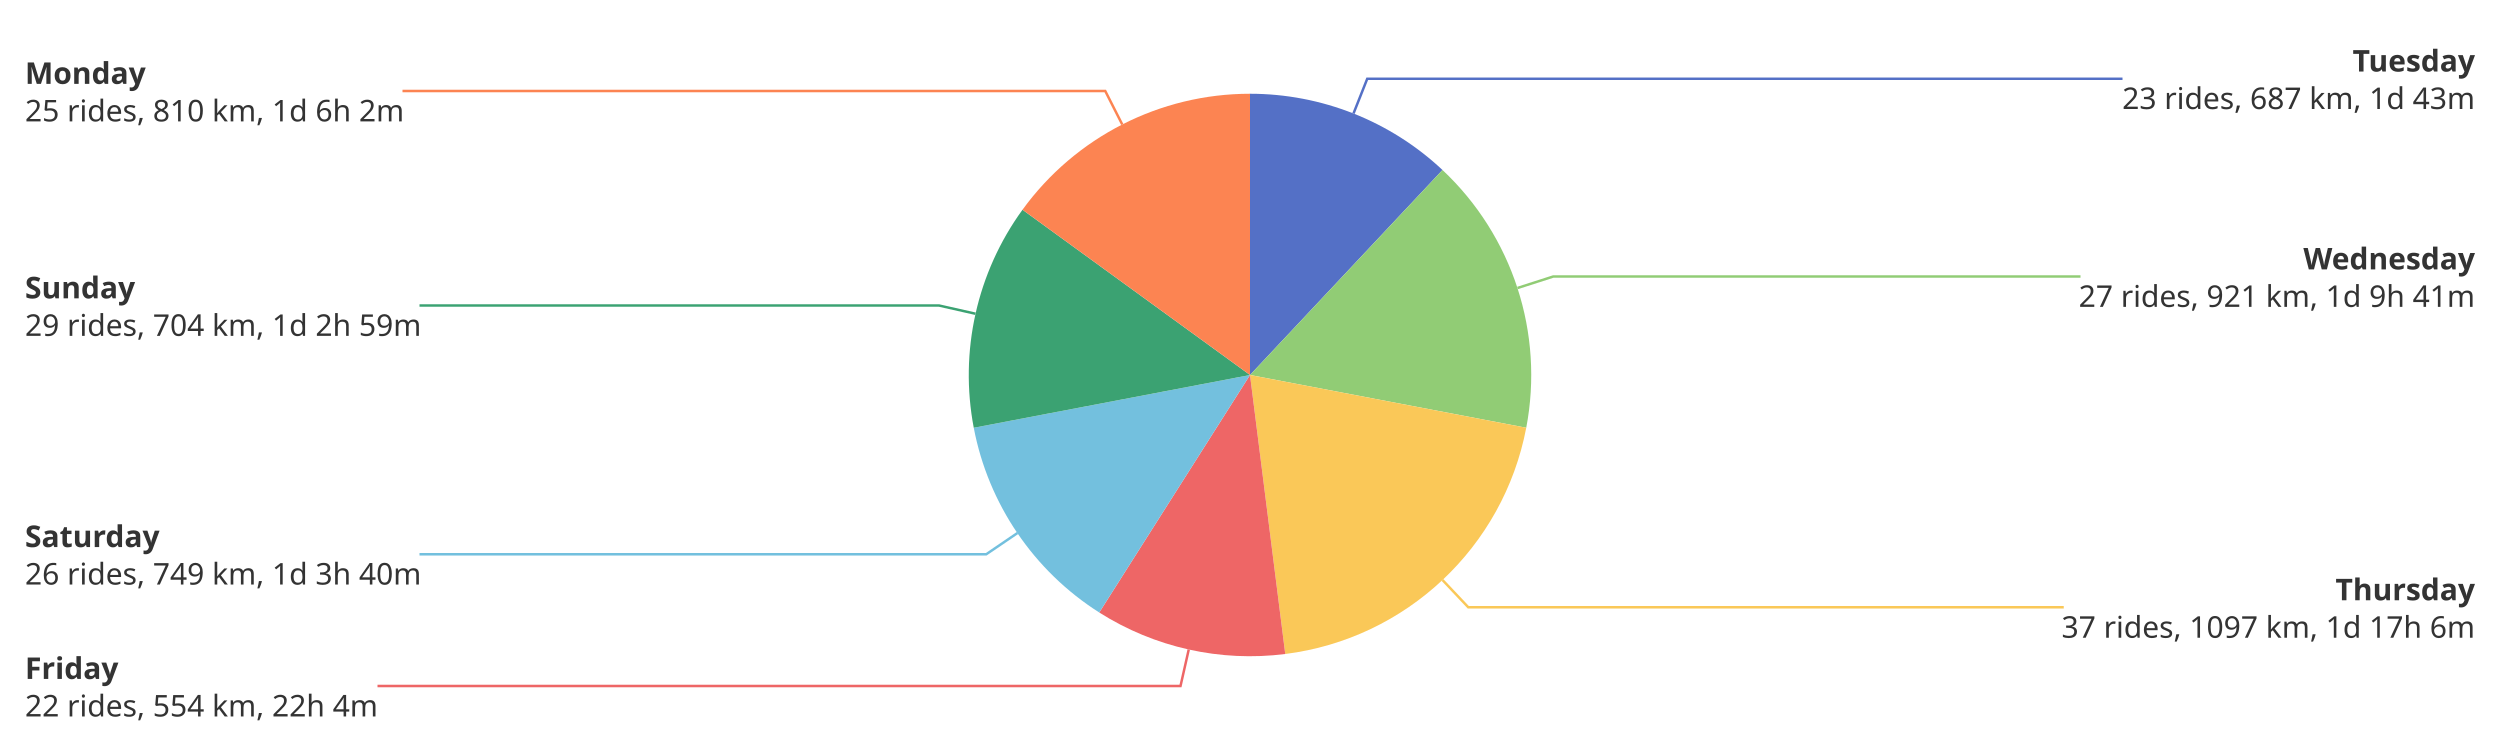
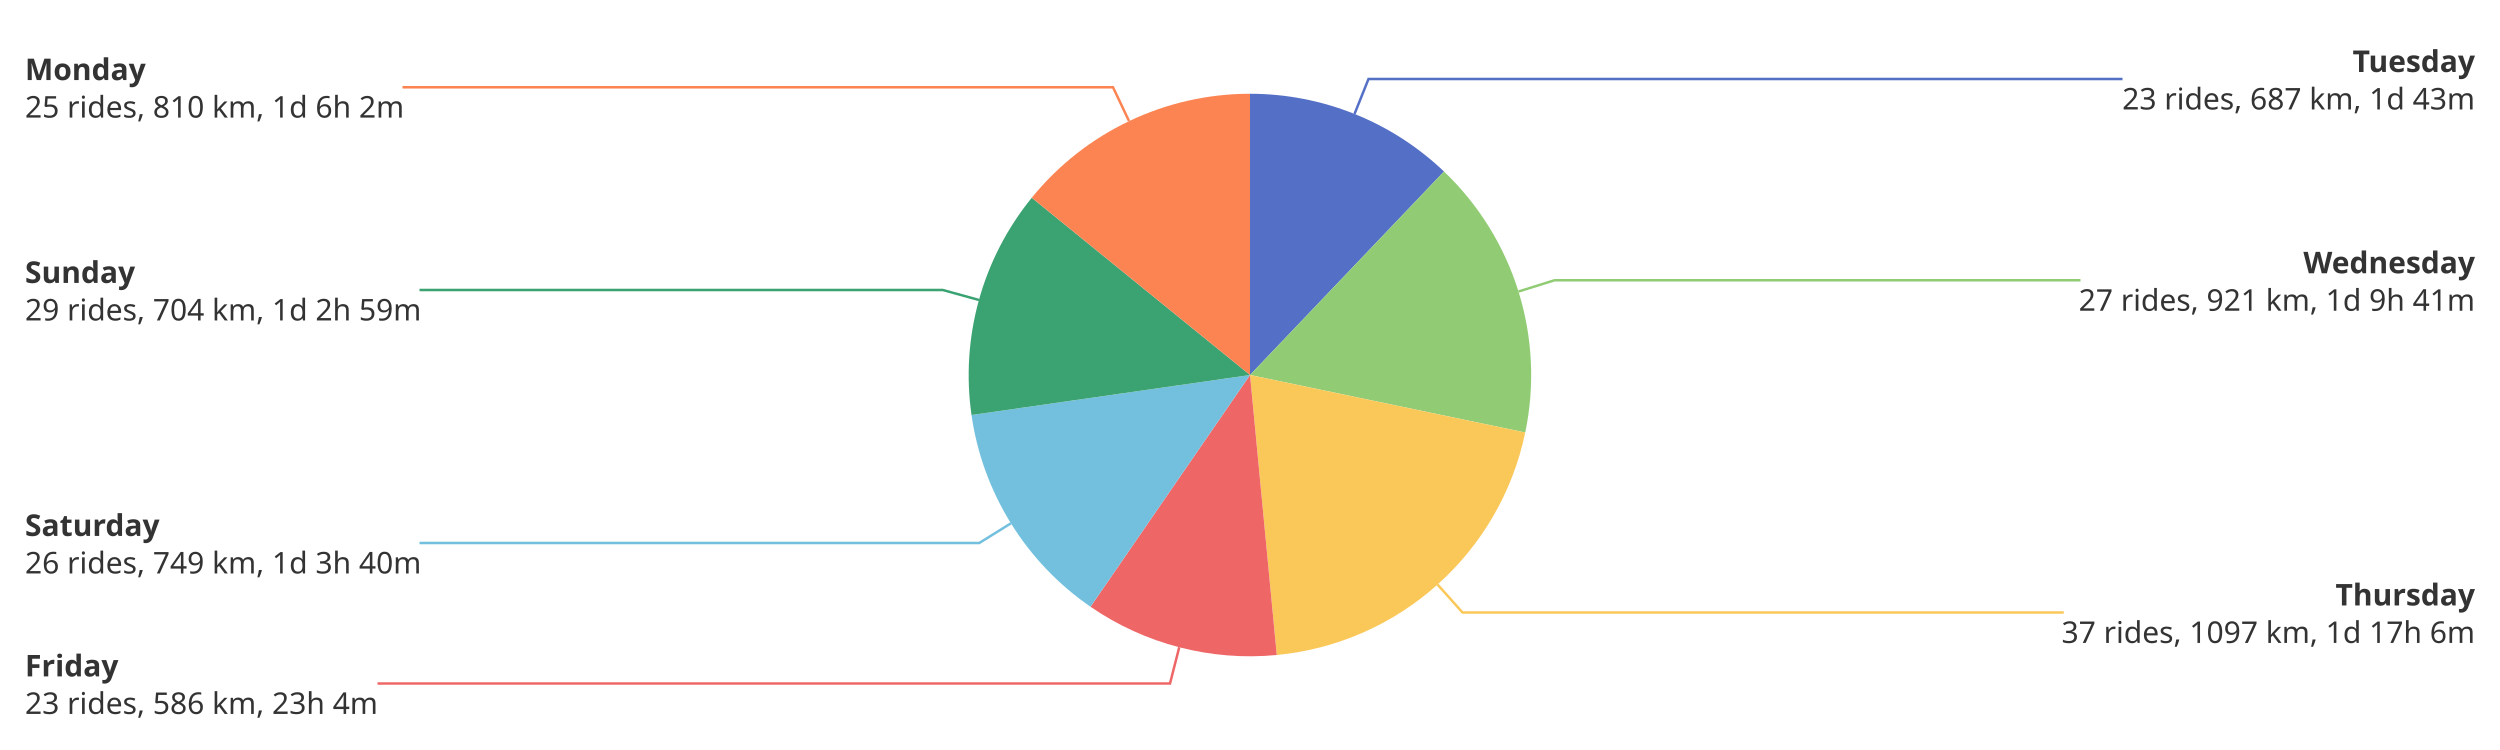
<svg xmlns="http://www.w3.org/2000/svg" width="1000" height="300" version="1.1" baseProfile="full" viewBox="0 0 1000 300">
  <rect width="1000" height="300" x="0" y="0" id="0" fill="#ffffff" />
-   <polyline points="541.4 45.4 546.9 31.5 849 31.5" fill="none" stroke="#5470c6" />
-   <polyline points="607 115.2 621.3 110.6 832.2 110.6" fill="none" stroke="#91cc75" />
-   <polyline points="577 232 587.3 242.9 825.5 242.9" fill="none" stroke="#fac858" />
-   <polyline points="475.5 259.8 472.2 274.4 151 274.4" fill="none" stroke="#ee6666" />
-   <polyline points="407 213.2 394.5 221.7 167.8 221.7" fill="none" stroke="#73c0de" />
-   <polyline points="390.2 125.5 375.6 122.2 167.8 122.2" fill="none" stroke="#3ba272" />
-   <polyline points="448.9 49.8 442.1 36.4 161 36.4" fill="none" stroke="#fc8452" />
-   <path d="M500 37.5A112.5 112.5 0 0 1 577 68L500 150Z" fill="#5470c6" />
-   <path d="M577 68A112.5 112.5 0 0 1 610.5 171.1L500 150Z" fill="#91cc75" />
-   <path d="M610.5 171.1A112.5 112.5 0 0 1 514.1 261.6L500 150Z" fill="#fac858" />
-   <path d="M514.1 261.6A112.5 112.5 0 0 1 439.7 245L500 150Z" fill="#ee6666" />
-   <path d="M439.7 245A112.5 112.5 0 0 1 389.5 171.1L500 150Z" fill="#73c0de" />
-   <path d="M389.5 171.1A112.5 112.5 0 0 1 409 83.9L500 150Z" fill="#3ba272" />
-   <path d="M409 83.9A112.5 112.5 0 0 1 500 37.5L500 150Z" fill="#fc8452" />
-   <path d="M-136 -15l136 0l0 30l-136 0Z" transform="translate(990 31.4535)" fill="none" />
-   <text dominant-baseline="central" text-anchor="end" style="font-size:12px;font-family:sans-serif;font-weight:bold;" y="-7.5" transform="translate(990 31.4535)" fill="#333" stroke="rgb(255,255,255)" stroke-width="2" paint-order="stroke" stroke-miterlimit="2">Tuesday</text>
-   <text dominant-baseline="central" text-anchor="end" style="font-size:12px;font-family:sans-serif;" xml:space="preserve" y="7.5" transform="translate(990 31.4535)" fill="#333" stroke="rgb(255,255,255)" stroke-width="2" paint-order="stroke" stroke-miterlimit="2">23 rides, 687 km, 1d 43m</text>
-   <path d="M-152.8 -15l152.8 0l0 30l-152.8 0Z" transform="translate(990 110.6003)" fill="none" />
-   <text dominant-baseline="central" text-anchor="end" style="font-size:12px;font-family:sans-serif;font-weight:bold;" y="-7.5" transform="translate(990 110.6003)" fill="#333" stroke="rgb(255,255,255)" stroke-width="2" paint-order="stroke" stroke-miterlimit="2">Wednesday</text>
-   <text dominant-baseline="central" text-anchor="end" style="font-size:12px;font-family:sans-serif;" xml:space="preserve" y="7.5" transform="translate(990 110.6003)" fill="#333" stroke="rgb(255,255,255)" stroke-width="2" paint-order="stroke" stroke-miterlimit="2">27 rides, 921 km, 1d 9h 41m</text>
-   <path d="M-159.5 -15l159.5 0l0 30l-159.5 0Z" transform="translate(990 242.9435)" fill="none" />
-   <text dominant-baseline="central" text-anchor="end" style="font-size:12px;font-family:sans-serif;font-weight:bold;" y="-7.5" transform="translate(990 242.9435)" fill="#333" stroke="rgb(255,255,255)" stroke-width="2" paint-order="stroke" stroke-miterlimit="2">Thursday</text>
-   <text dominant-baseline="central" text-anchor="end" style="font-size:12px;font-family:sans-serif;" xml:space="preserve" y="7.5" transform="translate(990 242.9435)" fill="#333" stroke="rgb(255,255,255)" stroke-width="2" paint-order="stroke" stroke-miterlimit="2">37 rides, 1097 km, 1d 17h 6m</text>
-   <path d="M0 -15l136 0l0 30l-136 0Z" transform="translate(10 274.4294)" fill="none" />
-   <text dominant-baseline="central" text-anchor="start" style="font-size:12px;font-family:sans-serif;font-weight:bold;" y="-7.5" transform="translate(10 274.4294)" fill="#333" stroke="rgb(255,255,255)" stroke-width="2" paint-order="stroke" stroke-miterlimit="2">Friday</text>
-   <text dominant-baseline="central" text-anchor="start" style="font-size:12px;font-family:sans-serif;" xml:space="preserve" y="7.5" transform="translate(10 274.4294)" fill="#333" stroke="rgb(255,255,255)" stroke-width="2" paint-order="stroke" stroke-miterlimit="2">22 rides, 554 km, 22h 4m</text>
-   <path d="M0 -15l152.8 0l0 30l-152.8 0Z" transform="translate(10 221.6656)" fill="none" />
-   <text dominant-baseline="central" text-anchor="start" style="font-size:12px;font-family:sans-serif;font-weight:bold;" y="-7.5" transform="translate(10 221.6656)" fill="#333" stroke="rgb(255,255,255)" stroke-width="2" paint-order="stroke" stroke-miterlimit="2">Saturday</text>
-   <text dominant-baseline="central" text-anchor="start" style="font-size:12px;font-family:sans-serif;" xml:space="preserve" y="7.5" transform="translate(10 221.6656)" fill="#333" stroke="rgb(255,255,255)" stroke-width="2" paint-order="stroke" stroke-miterlimit="2">26 rides, 749 km, 1d 3h 40m</text>
-   <path d="M0 -15l152.8 0l0 30l-152.8 0Z" transform="translate(10 122.1867)" fill="none" />
-   <text dominant-baseline="central" text-anchor="start" style="font-size:12px;font-family:sans-serif;font-weight:bold;" y="-7.5" transform="translate(10 122.1867)" fill="#333" stroke="rgb(255,255,255)" stroke-width="2" paint-order="stroke" stroke-miterlimit="2">Sunday</text>
-   <text dominant-baseline="central" text-anchor="start" style="font-size:12px;font-family:sans-serif;" xml:space="preserve" y="7.5" transform="translate(10 122.1867)" fill="#333" stroke="rgb(255,255,255)" stroke-width="2" paint-order="stroke" stroke-miterlimit="2">29 rides, 704 km, 1d 2h 59m</text>
-   <path d="M0 -15l146 0l0 30l-146 0Z" transform="translate(10 36.3967)" fill="none" />
-   <text dominant-baseline="central" text-anchor="start" style="font-size:12px;font-family:sans-serif;font-weight:bold;" y="-7.5" transform="translate(10 36.3967)" fill="#333" stroke="rgb(255,255,255)" stroke-width="2" paint-order="stroke" stroke-miterlimit="2">Monday</text>
-   <text dominant-baseline="central" text-anchor="start" style="font-size:12px;font-family:sans-serif;" xml:space="preserve" y="7.5" transform="translate(10 36.3967)" fill="#333" stroke="rgb(255,255,255)" stroke-width="2" paint-order="stroke" stroke-miterlimit="2">25 rides, 810 km, 1d 6h 2m</text>
+   <polyline points="541.8 45.6 547.4 31.6 849 31.6" fill="none" stroke="#5470c6" />
+   <polyline points="607.4 116.6 621.8 112.1 832.2 112.1" fill="none" stroke="#91cc75" />
+   <polyline points="575 233.8 585 245 825.5 245" fill="none" stroke="#fac858" />
+   <polyline points="471.7 258.9 468 273.4 151 273.4" fill="none" stroke="#ee6666" />
+   <polyline points="404.4 209.3 391.7 217.2 167.8 217.2" fill="none" stroke="#73c0de" />
+   <polyline points="391.6 120 377.1 116 167.8 116" fill="none" stroke="#3ba272" />
+   <polyline points="451.6 48.4 445.2 34.9 161 34.9" fill="none" stroke="#fc8452" />
+   <path d="M500 37.5A112.5 112.5 0 0 1 577.6 68.6L500 150Z" fill="#5470c6" />
+   <path d="M577.6 68.6A112.5 112.5 0 0 1 610.1 173L500 150Z" fill="#91cc75" />
+   <path d="M610.1 173A112.5 112.5 0 0 1 510.7 262L500 150Z" fill="#fac858" />
+   <path d="M510.7 262A112.5 112.5 0 0 1 436.2 242.7L500 150Z" fill="#ee6666" />
+   <path d="M436.2 242.7A112.5 112.5 0 0 1 388.6 166L500 150Z" fill="#73c0de" />
+   <path d="M388.6 166A112.5 112.5 0 0 1 412.7 79.1L500 150Z" fill="#3ba272" />
+   <path d="M412.7 79.1A112.5 112.5 0 0 1 500 37.5L500 150Z" fill="#fc8452" />
+   <path d="M-136 -15l136 0l0 30l-136 0Z" transform="translate(990 31.6331)" fill="none" />
+   <text dominant-baseline="central" text-anchor="end" style="font-size:12px;font-family:sans-serif;font-weight:bold;" y="-7.5" transform="translate(990 31.6331)" fill="#333" stroke="rgb(255,255,255)" stroke-width="2" paint-order="stroke" stroke-miterlimit="2">Tuesday</text>
+   <text dominant-baseline="central" text-anchor="end" style="font-size:12px;font-family:sans-serif;" xml:space="preserve" y="7.5" transform="translate(990 31.6331)" fill="#333" stroke="rgb(255,255,255)" stroke-width="2" paint-order="stroke" stroke-miterlimit="2">23 rides, 687 km, 1d 43m</text>
+   <path d="M-152.8 -15l152.8 0l0 30l-152.8 0Z" transform="translate(990 112.1427)" fill="none" />
+   <text dominant-baseline="central" text-anchor="end" style="font-size:12px;font-family:sans-serif;font-weight:bold;" y="-7.5" transform="translate(990 112.1427)" fill="#333" stroke="rgb(255,255,255)" stroke-width="2" paint-order="stroke" stroke-miterlimit="2">Wednesday</text>
+   <text dominant-baseline="central" text-anchor="end" style="font-size:12px;font-family:sans-serif;" xml:space="preserve" y="7.5" transform="translate(990 112.1427)" fill="#333" stroke="rgb(255,255,255)" stroke-width="2" paint-order="stroke" stroke-miterlimit="2">27 rides, 921 km, 1d 9h 41m</text>
+   <path d="M-159.5 -15l159.5 0l0 30l-159.5 0Z" transform="translate(990 245.0212)" fill="none" />
+   <text dominant-baseline="central" text-anchor="end" style="font-size:12px;font-family:sans-serif;font-weight:bold;" y="-7.5" transform="translate(990 245.0212)" fill="#333" stroke="rgb(255,255,255)" stroke-width="2" paint-order="stroke" stroke-miterlimit="2">Thursday</text>
+   <text dominant-baseline="central" text-anchor="end" style="font-size:12px;font-family:sans-serif;" xml:space="preserve" y="7.5" transform="translate(990 245.0212)" fill="#333" stroke="rgb(255,255,255)" stroke-width="2" paint-order="stroke" stroke-miterlimit="2">37 rides, 1097 km, 1d 17h 6m</text>
+   <path d="M0 -15l136 0l0 30l-136 0Z" transform="translate(10 273.4135)" fill="none" />
+   <text dominant-baseline="central" text-anchor="start" style="font-size:12px;font-family:sans-serif;font-weight:bold;" y="-7.5" transform="translate(10 273.4135)" fill="#333" stroke="rgb(255,255,255)" stroke-width="2" paint-order="stroke" stroke-miterlimit="2">Friday</text>
+   <text dominant-baseline="central" text-anchor="start" style="font-size:12px;font-family:sans-serif;" xml:space="preserve" y="7.5" transform="translate(10 273.4135)" fill="#333" stroke="rgb(255,255,255)" stroke-width="2" paint-order="stroke" stroke-miterlimit="2">23 rides, 586 km, 23h 4m</text>
+   <path d="M0 -15l152.8 0l0 30l-152.8 0Z" transform="translate(10 217.2212)" fill="none" />
+   <text dominant-baseline="central" text-anchor="start" style="font-size:12px;font-family:sans-serif;font-weight:bold;" y="-7.5" transform="translate(10 217.2212)" fill="#333" stroke="rgb(255,255,255)" stroke-width="2" paint-order="stroke" stroke-miterlimit="2">Saturday</text>
+   <text dominant-baseline="central" text-anchor="start" style="font-size:12px;font-family:sans-serif;" xml:space="preserve" y="7.5" transform="translate(10 217.2212)" fill="#333" stroke="rgb(255,255,255)" stroke-width="2" paint-order="stroke" stroke-miterlimit="2">26 rides, 749 km, 1d 3h 40m</text>
+   <path d="M0 -15l152.8 0l0 30l-152.8 0Z" transform="translate(10 116.0246)" fill="none" />
+   <text dominant-baseline="central" text-anchor="start" style="font-size:12px;font-family:sans-serif;font-weight:bold;" y="-7.5" transform="translate(10 116.0246)" fill="#333" stroke="rgb(255,255,255)" stroke-width="2" paint-order="stroke" stroke-miterlimit="2">Sunday</text>
+   <text dominant-baseline="central" text-anchor="start" style="font-size:12px;font-family:sans-serif;" xml:space="preserve" y="7.5" transform="translate(10 116.0246)" fill="#333" stroke="rgb(255,255,255)" stroke-width="2" paint-order="stroke" stroke-miterlimit="2">29 rides, 704 km, 1d 2h 59m</text>
+   <path d="M0 -15l146 0l0 30l-146 0Z" transform="translate(10 34.8769)" fill="none" />
+   <text dominant-baseline="central" text-anchor="start" style="font-size:12px;font-family:sans-serif;font-weight:bold;" y="-7.5" transform="translate(10 34.8769)" fill="#333" stroke="rgb(255,255,255)" stroke-width="2" paint-order="stroke" stroke-miterlimit="2">Monday</text>
+   <text dominant-baseline="central" text-anchor="start" style="font-size:12px;font-family:sans-serif;" xml:space="preserve" y="7.5" transform="translate(10 34.8769)" fill="#333" stroke="rgb(255,255,255)" stroke-width="2" paint-order="stroke" stroke-miterlimit="2">25 rides, 810 km, 1d 6h 2m</text>
</svg>
